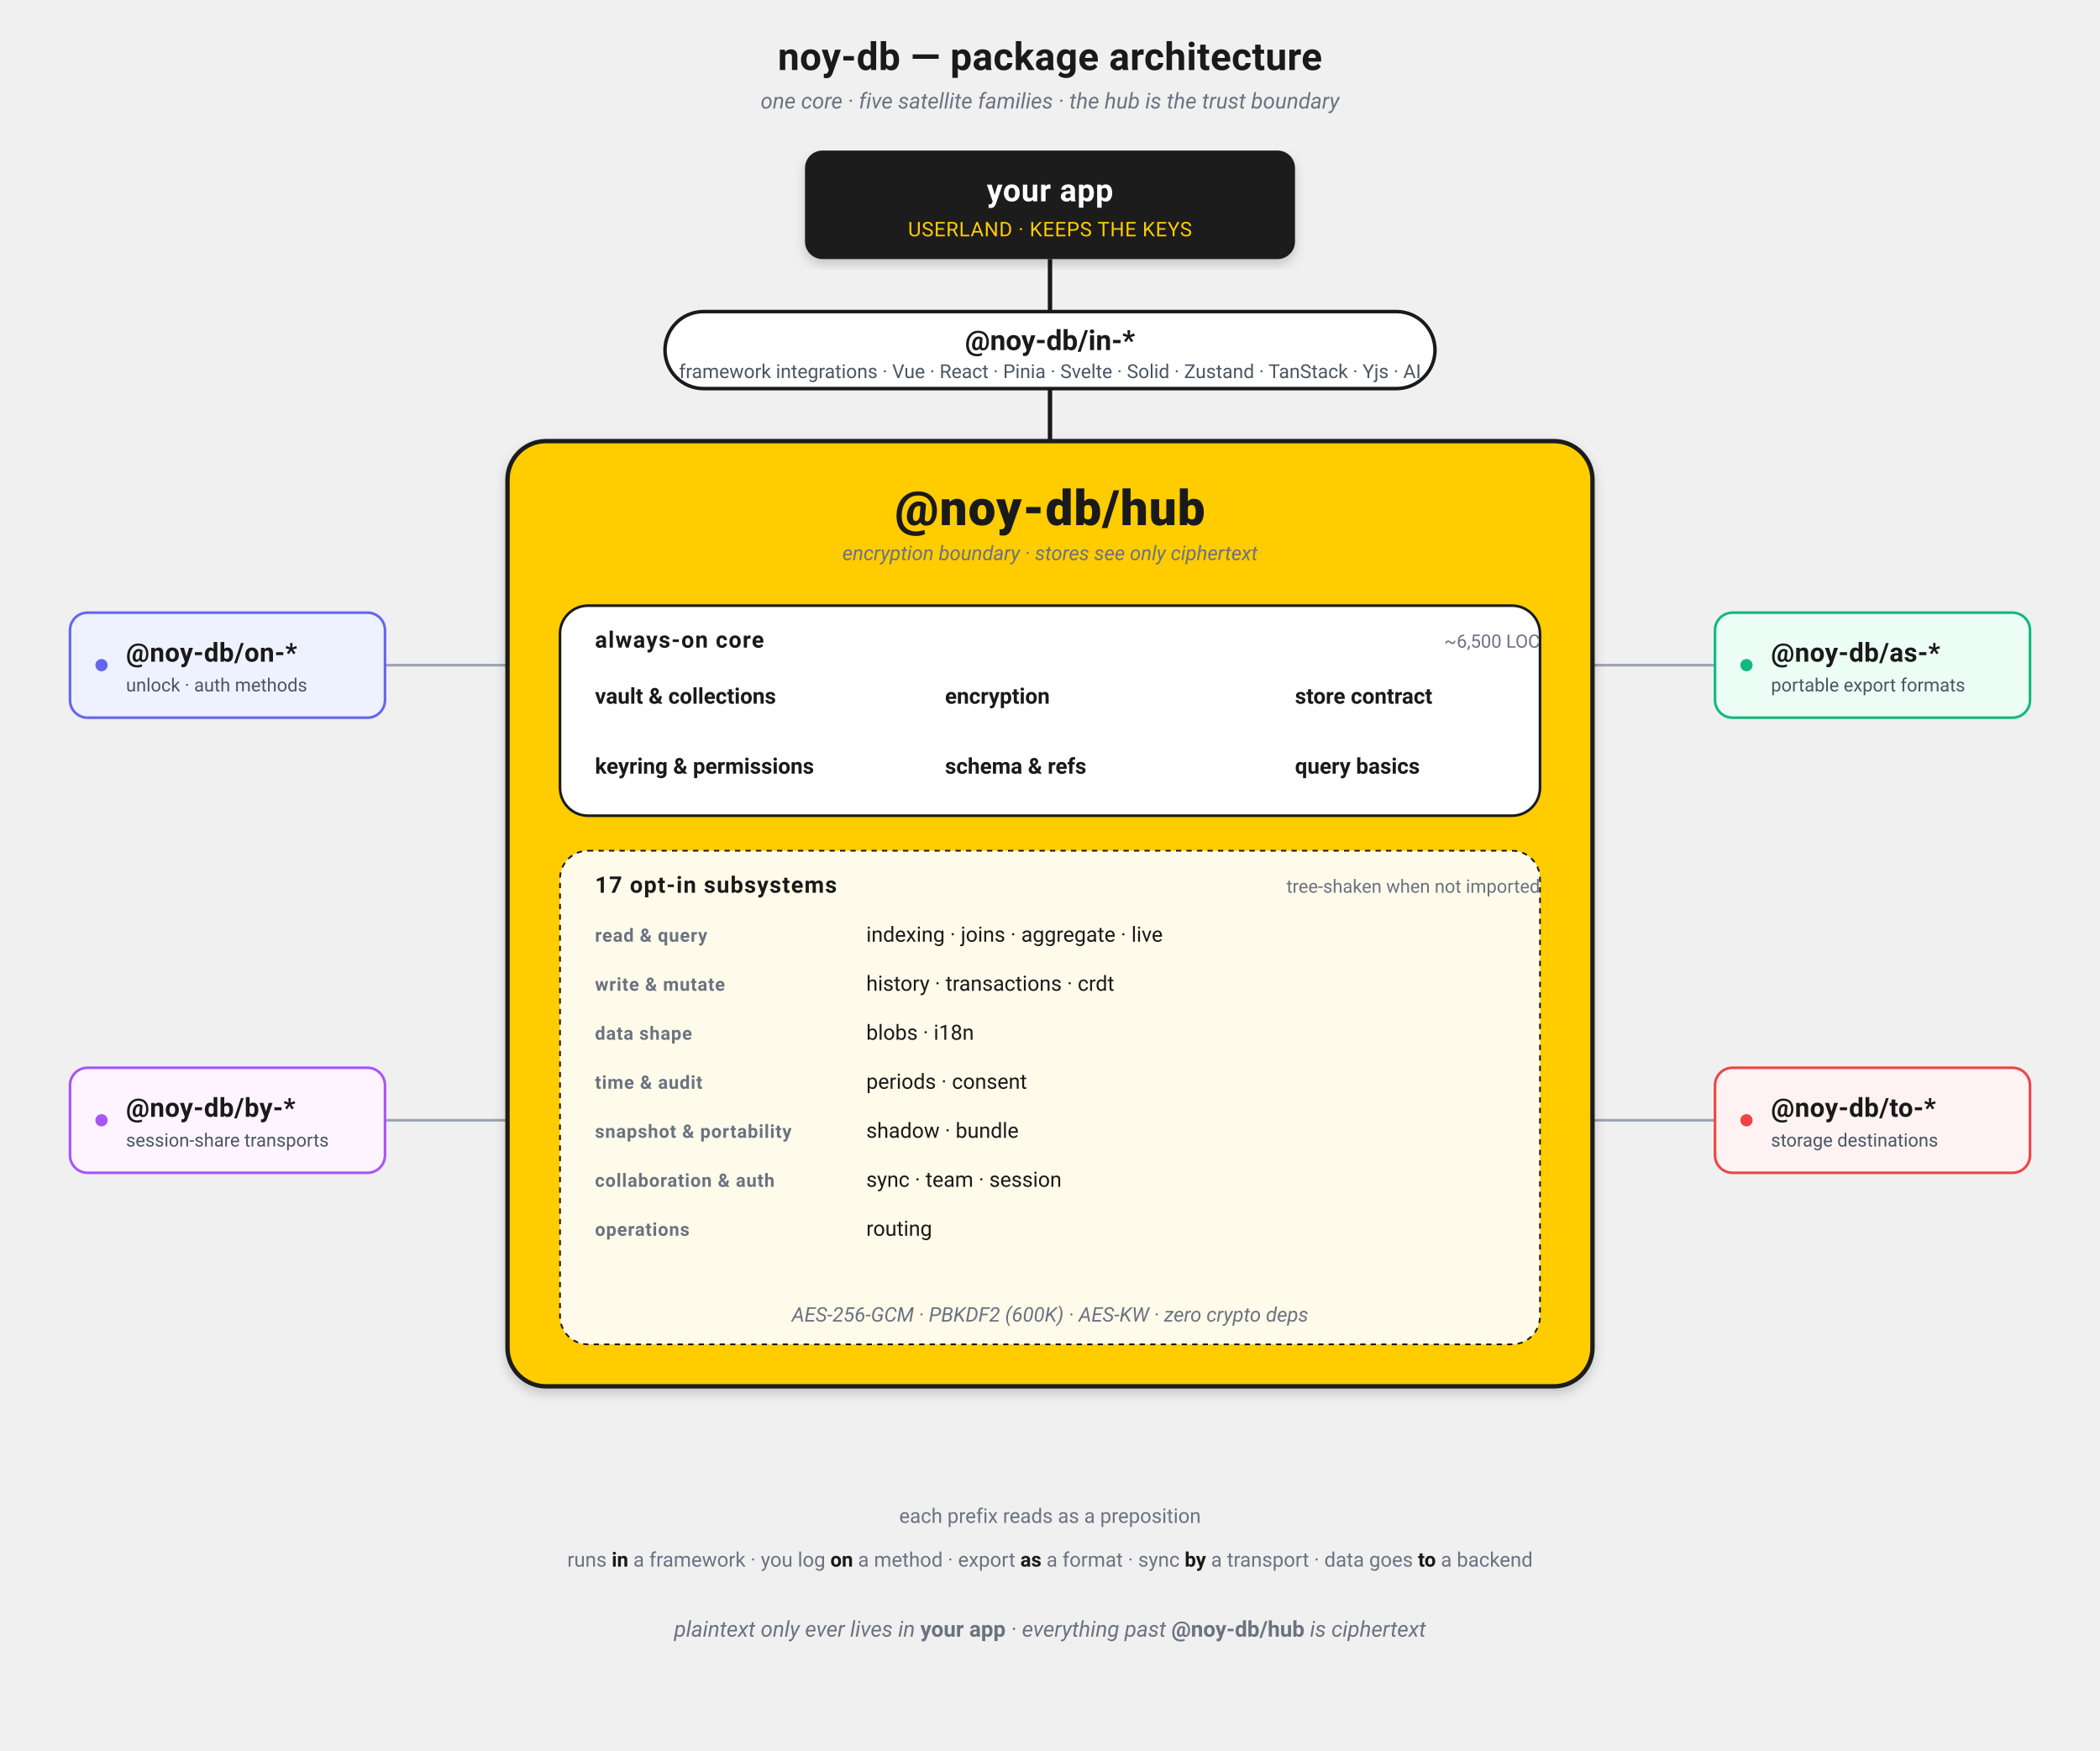
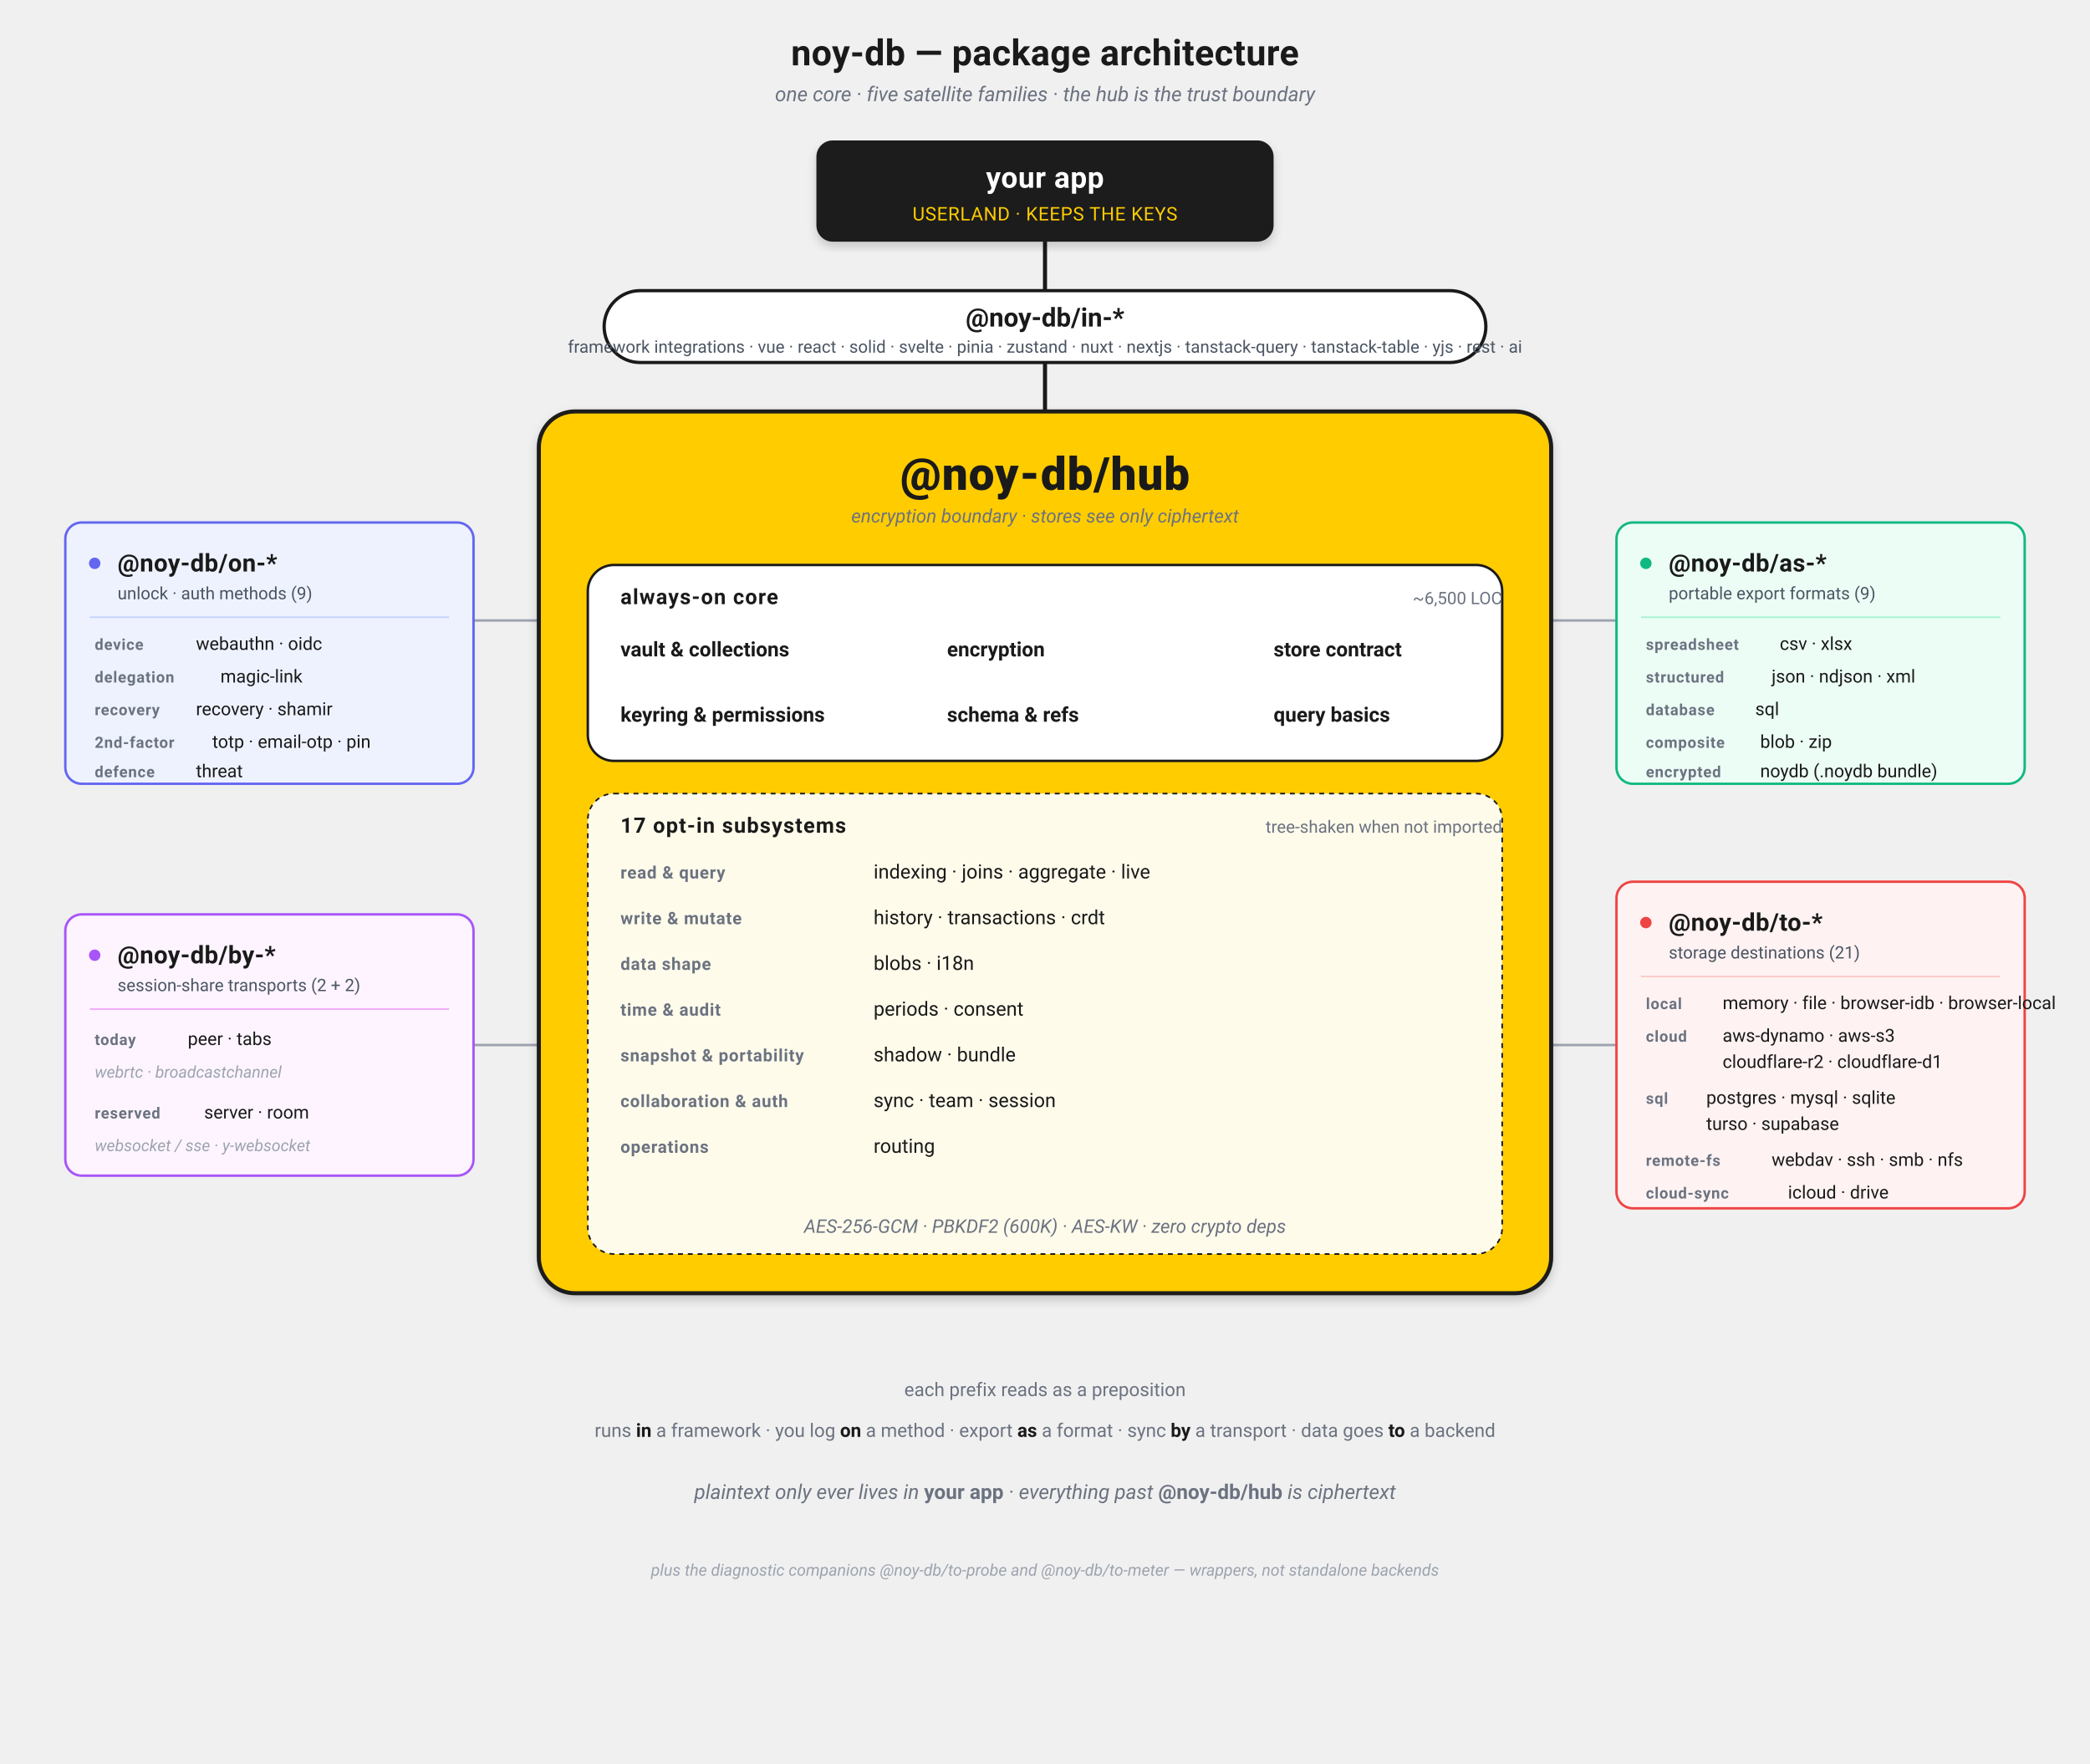
- <svg xmlns="http://www.w3.org/2000/svg" viewBox="0 0 1200 1000" role="img" aria-labelledby="title desc" font-family="-apple-system, 'Segoe UI', Roboto, sans-serif">
+ <svg xmlns="http://www.w3.org/2000/svg" viewBox="0 0 1280 1080" role="img" aria-labelledby="title desc" font-family="-apple-system, 'Segoe UI', Roboto, sans-serif">
  <defs>
    <style>
      .t-title    { fill: #1A1A1A; font-size: 22px; font-weight: 700; letter-spacing: 0.2px; }
      .t-caption  { fill: #6B7280; font-size: 12.5px; font-style: italic; }
      .t-app      { fill: #FFFFFF; font-size: 18px; font-weight: 700; letter-spacing: 0.3px; }
      .t-app-sub  { fill: #FFCC00; font-size: 11.5px; letter-spacing: 0.3px; }
      .t-in       { fill: #1A1A1A; font-size: 16px; font-weight: 700; }
-       .t-in-sub   { fill: #4B5563; font-size: 11px; }
+       .t-in-sub   { fill: #4B5563; font-size: 10.5px; }
      .t-hub      { fill: #1A1A1A; font-size: 28px; font-weight: 800; letter-spacing: 0.5px; }
      .t-hub-sub  { fill: #6B7280; font-size: 11.5px; font-style: italic; }
      .t-section  { fill: #1A1A1A; font-size: 13px; font-weight: 700; letter-spacing: 0.6px; text-transform: uppercase; }
      .t-section-meta { fill: #6B7280; font-size: 10.5px; }
      .t-core     { fill: #1A1A1A; font-size: 12.5px; font-weight: 600; }
      .t-cluster  { fill: #6B7280; font-size: 10.5px; font-weight: 700; letter-spacing: 0.4px; text-transform: uppercase; }
      .t-sub      { fill: #1A1A1A; font-size: 12px; }
      .t-family   { fill: #1A1A1A; font-size: 15px; font-weight: 700; letter-spacing: 0.2px; }
      .t-family-d { fill: #4B5563; font-size: 10.5px; }
+       .t-pkg      { fill: #1A1A1A; font-size: 11px; }
+       .t-pkg-cat  { fill: #6B7280; font-size: 9.5px; font-weight: 700; letter-spacing: 0.4px; text-transform: uppercase; }
+       .t-pkg-meta { fill: #9CA3AF; font-size: 10px; font-style: italic; }
      .t-foot     { fill: #6B7280; font-size: 11.5px; }
      .t-foot-em  { fill: #1A1A1A; font-size: 11.5px; font-weight: 700; }

      .edge       { stroke: #9CA3AF; stroke-width: 1.5; fill: none; }
      .edge-stack { stroke: #1A1A1A; stroke-width: 2.5; fill: none; }

      .box-app    { fill: #1A1A1A; }
      .box-in     { fill: #FFFFFF; stroke: #1A1A1A; stroke-width: 2; }
      .hub-shell  { fill: #FFCC00; stroke: #1A1A1A; stroke-width: 2.5; }
      .hub-core   { fill: #FFFFFF; stroke: #1A1A1A; stroke-width: 1.5; }
      .hub-sub    { fill: #FFFBEB; stroke: #1A1A1A; stroke-width: 1; stroke-dasharray: 3 3; }

      .fam-on     { fill: #EEF2FF; stroke: #6366F1; stroke-width: 1.5; }
      .fam-as     { fill: #ECFDF5; stroke: #10B981; stroke-width: 1.5; }
      .fam-by     { fill: #FDF4FF; stroke: #A855F7; stroke-width: 1.5; }
      .fam-to     { fill: #FEF2F2; stroke: #EF4444; stroke-width: 1.5; }

      .accent-on  { fill: #6366F1; }
      .accent-as  { fill: #10B981; }
      .accent-by  { fill: #A855F7; }
      .accent-to  { fill: #EF4444; }
+ 
+       .divider-on { stroke: #C7D2FE; stroke-width: 1; }
+       .divider-as { stroke: #A7F3D0; stroke-width: 1; }
+       .divider-by { stroke: #F0ABFC; stroke-width: 1; }
+       .divider-to { stroke: #FECACA; stroke-width: 1; }
    </style>
    <filter id="lift" x="-5%" y="-5%" width="115%" height="115%">
      <feGaussianBlur in="SourceAlpha" stdDeviation="3" />
      <feOffset dx="0" dy="3" result="off" />
      <feComponentTransfer>
        <feFuncA type="linear" slope="0.18" />
      </feComponentTransfer>
      <feMerge>
        <feMergeNode />
        <feMergeNode in="SourceGraphic" />
      </feMerge>
    </filter>
  </defs>
-   <text x="600" y="40" text-anchor="middle" class="t-title">noy-db — package architecture</text>
-   <text x="600" y="62" text-anchor="middle" class="t-caption">
+   <text x="640" y="40" text-anchor="middle" class="t-title">noy-db — package architecture</text>
+   <text x="640" y="62" text-anchor="middle" class="t-caption">
    one core · five satellite families · the hub is the trust boundary
  </text>
-   <line class="edge-stack" x1="600" y1="148" x2="600" y2="178" />
-   <line class="edge-stack" x1="600" y1="222" x2="600" y2="252" />
-   <line class="edge" x1="220" y1="380" x2="290" y2="380" />
-   <line class="edge" x1="910" y1="380" x2="980" y2="380" />
-   <line class="edge" x1="220" y1="640" x2="290" y2="640" />
-   <line class="edge" x1="910" y1="640" x2="980" y2="640" />
-   <rect x="460" y="86" width="280" height="62" rx="10" class="box-app" filter="url(#lift)" />
-   <text x="600" y="115" text-anchor="middle" class="t-app">your app</text>
-   <text x="600" y="135" text-anchor="middle" class="t-app-sub">USERLAND · KEEPS THE KEYS</text>
-   <rect x="380" y="178" width="440" height="44" rx="22" class="box-in" />
-   <text x="600" y="200" text-anchor="middle" class="t-in">@noy-db/in-*</text>
-   <text x="600" y="216" text-anchor="middle" class="t-in-sub">framework integrations · Vue · React · Pinia · Svelte · Solid · Zustand · TanStack · Yjs · AI</text>
-   <rect x="290" y="252" width="620" height="540" rx="22" class="hub-shell" filter="url(#lift)" />
-   <text x="600" y="300" text-anchor="middle" class="t-hub">@noy-db/hub</text>
-   <text x="600" y="320" text-anchor="middle" class="t-hub-sub">encryption boundary · stores see only ciphertext</text>
-   <rect x="320" y="346" width="560" height="120" rx="16" class="hub-core" />
-   <text x="340" y="370" class="t-section">always-on core</text>
-   <text x="880" y="370" text-anchor="end" class="t-section-meta">~6,500 LOC</text>
+   <line class="edge-stack" x1="640" y1="148" x2="640" y2="178" />
+   <line class="edge-stack" x1="640" y1="222" x2="640" y2="252" />
+   <line class="edge" x1="290" y1="380" x2="330" y2="380" />
+   <line class="edge" x1="950" y1="380" x2="990" y2="380" />
+   <line class="edge" x1="290" y1="640" x2="330" y2="640" />
+   <line class="edge" x1="950" y1="640" x2="990" y2="640" />
+   <rect x="500" y="86" width="280" height="62" rx="10" class="box-app" filter="url(#lift)" />
+   <text x="640" y="115" text-anchor="middle" class="t-app">your app</text>
+   <text x="640" y="135" text-anchor="middle" class="t-app-sub">USERLAND · KEEPS THE KEYS</text>
+   <rect x="370" y="178" width="540" height="44" rx="22" class="box-in" />
+   <text x="640" y="200" text-anchor="middle" class="t-in">@noy-db/in-*</text>
+   <text x="640" y="216" text-anchor="middle" class="t-in-sub">framework integrations · vue · react · solid · svelte · pinia · zustand · nuxt · nextjs · tanstack-query · tanstack-table · yjs · rest · ai</text>
+   <rect x="330" y="252" width="620" height="540" rx="22" class="hub-shell" filter="url(#lift)" />
+   <text x="640" y="300" text-anchor="middle" class="t-hub">@noy-db/hub</text>
+   <text x="640" y="320" text-anchor="middle" class="t-hub-sub">encryption boundary · stores see only ciphertext</text>
+   <rect x="360" y="346" width="560" height="120" rx="16" class="hub-core" />
+   <text x="380" y="370" class="t-section">always-on core</text>
+   <text x="920" y="370" text-anchor="end" class="t-section-meta">~6,500 LOC</text>
  <g class="t-core">
-     <text x="340" y="402">vault &amp; collections</text>
-     <text x="540" y="402">encryption</text>
-     <text x="740" y="402">store contract</text>
-     <text x="340" y="442">keyring &amp; permissions</text>
-     <text x="540" y="442">schema &amp; refs</text>
-     <text x="740" y="442">query basics</text>
+     <text x="380" y="402">vault &amp; collections</text>
+     <text x="580" y="402">encryption</text>
+     <text x="780" y="402">store contract</text>
+     <text x="380" y="442">keyring &amp; permissions</text>
+     <text x="580" y="442">schema &amp; refs</text>
+     <text x="780" y="442">query basics</text>
  </g>
-   <rect x="320" y="486" width="560" height="282" rx="16" class="hub-sub" />
-   <text x="340" y="510" class="t-section">17 opt-in subsystems</text>
-   <text x="880" y="510" text-anchor="end" class="t-section-meta">tree-shaken when not imported</text>
+   <rect x="360" y="486" width="560" height="282" rx="16" class="hub-sub" />
+   <text x="380" y="510" class="t-section">17 opt-in subsystems</text>
+   <text x="920" y="510" text-anchor="end" class="t-section-meta">tree-shaken when not imported</text>
  <g>
-     <text x="340" y="538" class="t-cluster">read &amp; query</text>
-     <text x="495" y="538" class="t-sub">indexing · joins · aggregate · live</text>
-     <text x="340" y="566" class="t-cluster">write &amp; mutate</text>
-     <text x="495" y="566" class="t-sub">history · transactions · crdt</text>
-     <text x="340" y="594" class="t-cluster">data shape</text>
-     <text x="495" y="594" class="t-sub">blobs · i18n</text>
-     <text x="340" y="622" class="t-cluster">time &amp; audit</text>
-     <text x="495" y="622" class="t-sub">periods · consent</text>
-     <text x="340" y="650" class="t-cluster">snapshot &amp; portability</text>
-     <text x="495" y="650" class="t-sub">shadow · bundle</text>
-     <text x="340" y="678" class="t-cluster">collaboration &amp; auth</text>
-     <text x="495" y="678" class="t-sub">sync · team · session</text>
-     <text x="340" y="706" class="t-cluster">operations</text>
-     <text x="495" y="706" class="t-sub">routing</text>
+     <text x="380" y="538" class="t-cluster">read &amp; query</text>
+     <text x="535" y="538" class="t-sub">indexing · joins · aggregate · live</text>
+     <text x="380" y="566" class="t-cluster">write &amp; mutate</text>
+     <text x="535" y="566" class="t-sub">history · transactions · crdt</text>
+     <text x="380" y="594" class="t-cluster">data shape</text>
+     <text x="535" y="594" class="t-sub">blobs · i18n</text>
+     <text x="380" y="622" class="t-cluster">time &amp; audit</text>
+     <text x="535" y="622" class="t-sub">periods · consent</text>
+     <text x="380" y="650" class="t-cluster">snapshot &amp; portability</text>
+     <text x="535" y="650" class="t-sub">shadow · bundle</text>
+     <text x="380" y="678" class="t-cluster">collaboration &amp; auth</text>
+     <text x="535" y="678" class="t-sub">sync · team · session</text>
+     <text x="380" y="706" class="t-cluster">operations</text>
+     <text x="535" y="706" class="t-sub">routing</text>
  </g>
-   <text x="600" y="755" text-anchor="middle" class="t-hub-sub">
+   <text x="640" y="755" text-anchor="middle" class="t-hub-sub">
    AES-256-GCM · PBKDF2 (600K) · AES-KW · zero crypto deps
  </text>
-   <rect x="40" y="350" width="180" height="60" rx="10" class="fam-on" />
-   <circle cx="58" cy="380" r="3.5" class="accent-on" />
-   <text x="72" y="378" class="t-family">@noy-db/on-*</text>
-   <text x="72" y="395" class="t-family-d">unlock · auth methods</text>
-   <rect x="980" y="350" width="180" height="60" rx="10" class="fam-as" />
-   <circle cx="998" cy="380" r="3.5" class="accent-as" />
-   <text x="1012" y="378" class="t-family">@noy-db/as-*</text>
-   <text x="1012" y="395" class="t-family-d">portable export formats</text>
-   <rect x="40" y="610" width="180" height="60" rx="10" class="fam-by" />
-   <circle cx="58" cy="640" r="3.5" class="accent-by" />
-   <text x="72" y="638" class="t-family">@noy-db/by-*</text>
-   <text x="72" y="655" class="t-family-d">session-share transports</text>
-   <rect x="980" y="610" width="180" height="60" rx="10" class="fam-to" />
-   <circle cx="998" cy="640" r="3.5" class="accent-to" />
-   <text x="1012" y="638" class="t-family">@noy-db/to-*</text>
-   <text x="1012" y="655" class="t-family-d">storage destinations</text>
-   <text x="600" y="870" text-anchor="middle" class="t-foot">each prefix reads as a preposition</text>
-   <text x="600" y="895" text-anchor="middle" class="t-foot">
+   <rect x="40" y="320" width="250" height="160" rx="10" class="fam-on" />
+   <circle cx="58" cy="345" r="3.5" class="accent-on" />
+   <text x="72" y="350" class="t-family">@noy-db/on-*</text>
+   <text x="72" y="367" class="t-family-d">unlock · auth methods (9)</text>
+   <line class="divider-on" x1="55" y1="378" x2="275" y2="378" />
+   <g>
+     <text x="58" y="398" class="t-pkg-cat">device</text>
+     <text x="120" y="398" class="t-pkg">webauthn · oidc</text>
+     <text x="58" y="418" class="t-pkg-cat">delegation</text>
+     <text x="135" y="418" class="t-pkg">magic-link</text>
+     <text x="58" y="438" class="t-pkg-cat">recovery</text>
+     <text x="120" y="438" class="t-pkg">recovery · shamir</text>
+     <text x="58" y="458" class="t-pkg-cat">2nd-factor</text>
+     <text x="130" y="458" class="t-pkg">totp · email-otp · pin</text>
+     <text x="58" y="476" class="t-pkg-cat">defence</text>
+     <text x="120" y="476" class="t-pkg">threat</text>
+   </g>
+   <rect x="990" y="320" width="250" height="160" rx="10" class="fam-as" />
+   <circle cx="1008" cy="345" r="3.5" class="accent-as" />
+   <text x="1022" y="350" class="t-family">@noy-db/as-*</text>
+   <text x="1022" y="367" class="t-family-d">portable export formats (9)</text>
+   <line class="divider-as" x1="1005" y1="378" x2="1225" y2="378" />
+   <g>
+     <text x="1008" y="398" class="t-pkg-cat">spreadsheet</text>
+     <text x="1090" y="398" class="t-pkg">csv · xlsx</text>
+     <text x="1008" y="418" class="t-pkg-cat">structured</text>
+     <text x="1085" y="418" class="t-pkg">json · ndjson · xml</text>
+     <text x="1008" y="438" class="t-pkg-cat">database</text>
+     <text x="1075" y="438" class="t-pkg">sql</text>
+     <text x="1008" y="458" class="t-pkg-cat">composite</text>
+     <text x="1078" y="458" class="t-pkg">blob · zip</text>
+     <text x="1008" y="476" class="t-pkg-cat">encrypted</text>
+     <text x="1078" y="476" class="t-pkg">noydb (.noydb bundle)</text>
+   </g>
+   <rect x="40" y="560" width="250" height="160" rx="10" class="fam-by" />
+   <circle cx="58" cy="585" r="3.5" class="accent-by" />
+   <text x="72" y="590" class="t-family">@noy-db/by-*</text>
+   <text x="72" y="607" class="t-family-d">session-share transports (2 + 2)</text>
+   <line class="divider-by" x1="55" y1="618" x2="275" y2="618" />
+   <g>
+     <text x="58" y="640" class="t-pkg-cat">today</text>
+     <text x="115" y="640" class="t-pkg">peer · tabs</text>
+     <text x="58" y="660" class="t-pkg-meta">webrtc · broadcastchannel</text>
+     <text x="58" y="685" class="t-pkg-cat">reserved</text>
+     <text x="125" y="685" class="t-pkg">server · room</text>
+     <text x="58" y="705" class="t-pkg-meta">websocket / sse · y-websocket</text>
+   </g>
+   <rect x="990" y="540" width="250" height="200" rx="10" class="fam-to" />
+   <circle cx="1008" cy="565" r="3.5" class="accent-to" />
+   <text x="1022" y="570" class="t-family">@noy-db/to-*</text>
+   <text x="1022" y="587" class="t-family-d">storage destinations (21)</text>
+   <line class="divider-to" x1="1005" y1="598" x2="1225" y2="598" />
+   <g>
+     <text x="1008" y="618" class="t-pkg-cat">local</text>
+     <text x="1055" y="618" class="t-pkg">memory · file · browser-idb · browser-local</text>
+     <text x="1008" y="638" class="t-pkg-cat">cloud</text>
+     <text x="1055" y="638" class="t-pkg">aws-dynamo · aws-s3</text>
+     <text x="1008" y="654" class="t-pkg" dx="47">cloudflare-r2 · cloudflare-d1</text>
+     <text x="1008" y="676" class="t-pkg-cat">sql</text>
+     <text x="1045" y="676" class="t-pkg">postgres · mysql · sqlite</text>
+     <text x="1008" y="692" class="t-pkg" dx="37">turso · supabase</text>
+     <text x="1008" y="714" class="t-pkg-cat">remote-fs</text>
+     <text x="1085" y="714" class="t-pkg">webdav · ssh · smb · nfs</text>
+     <text x="1008" y="734" class="t-pkg-cat">cloud-sync</text>
+     <text x="1095" y="734" class="t-pkg">icloud · drive</text>
+   </g>
+   <text x="640" y="855" text-anchor="middle" class="t-foot">each prefix reads as a preposition</text>
+   <text x="640" y="880" text-anchor="middle" class="t-foot">
    runs <tspan class="t-foot-em">in</tspan> a framework  ·
    you log <tspan class="t-foot-em">on</tspan> a method  ·
    export <tspan class="t-foot-em">as</tspan> a format  ·
    sync <tspan class="t-foot-em">by</tspan> a transport  ·
    data goes <tspan class="t-foot-em">to</tspan> a backend
  </text>
-   <text x="600" y="935" text-anchor="middle" class="t-caption">
+   <text x="640" y="918" text-anchor="middle" class="t-caption">
    plaintext only ever lives in <tspan font-style="normal" font-weight="700">your app</tspan> ·
    everything past <tspan font-style="normal" font-weight="700">@noy-db/hub</tspan> is ciphertext
  </text>
+   <text x="640" y="965" text-anchor="middle" class="t-pkg-meta">
+     plus the diagnostic companions @noy-db/to-probe and @noy-db/to-meter — wrappers, not standalone backends
+   </text>
</svg>
